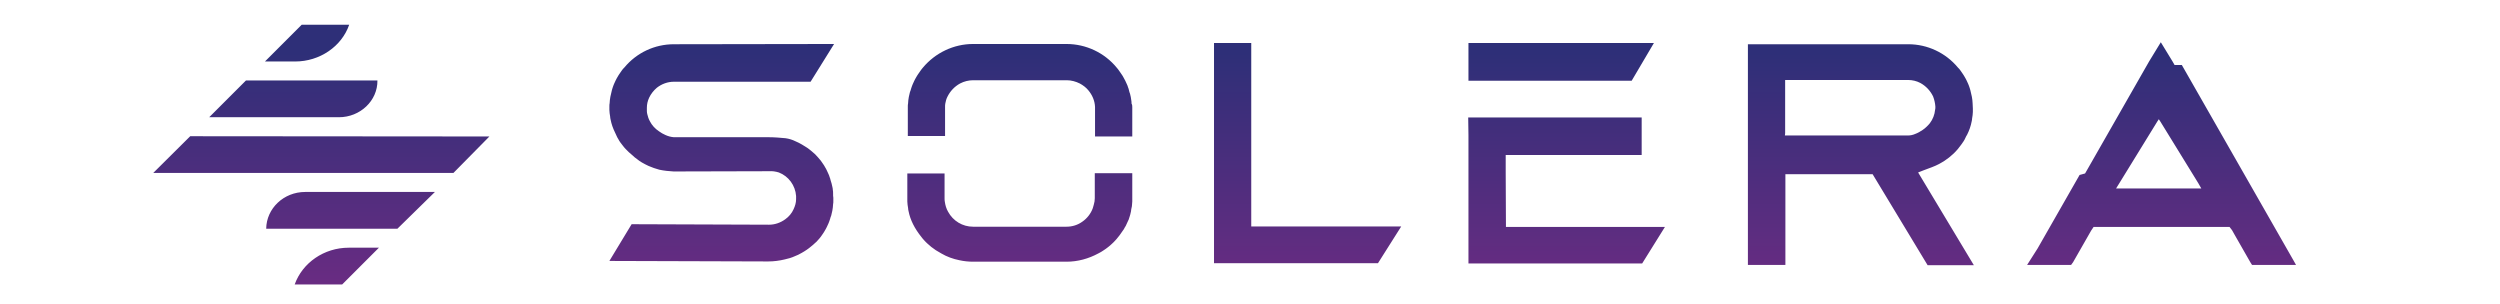
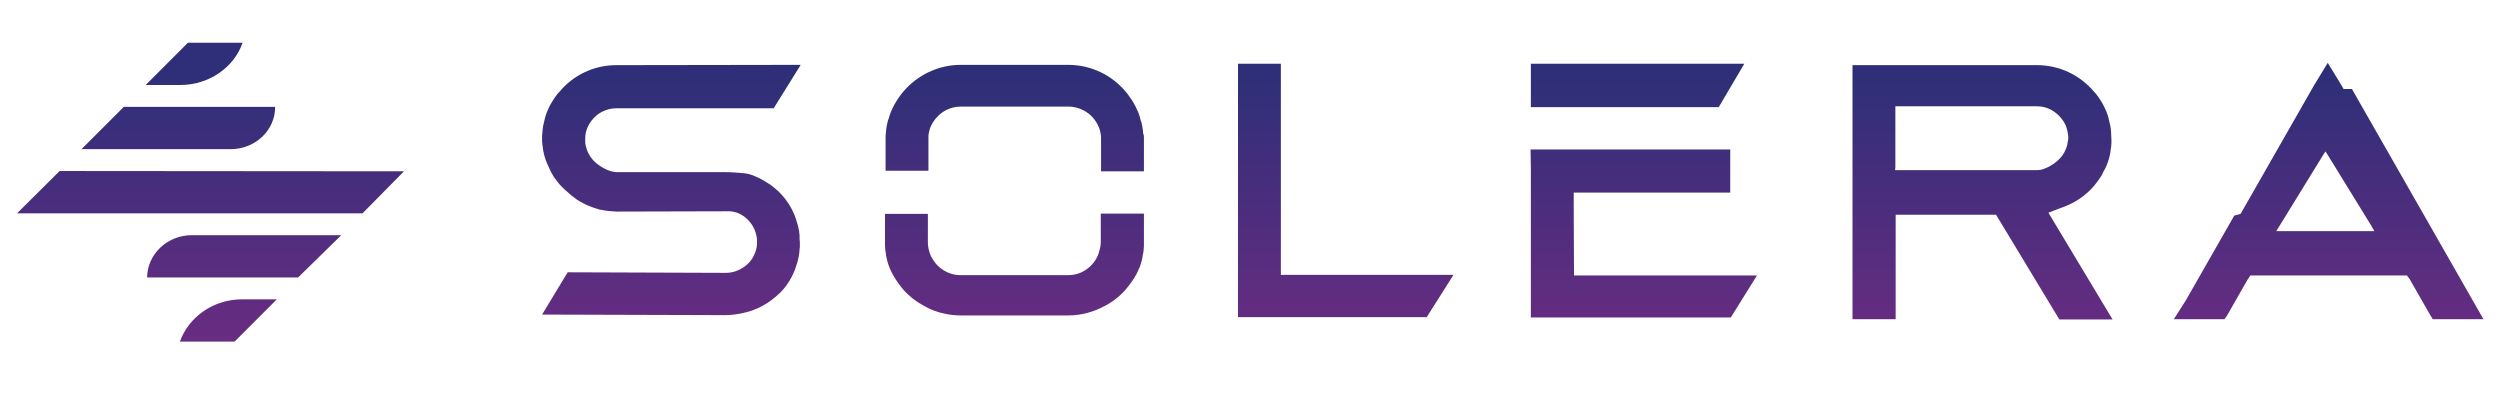
- <svg xmlns="http://www.w3.org/2000/svg" version="1.1" id="Layer_1" x="0px" y="0px" viewBox="0 0 1000.2 121.4" style="enable-background:new 0 0 1000.2 121.4;" xml:space="preserve">
-   <style type="text/css">
- 	.st0{fill:url(#SVGID_1_);}
- </style>
-   <linearGradient id="SVGID_1_" gradientUnits="userSpaceOnUse" x1="503.77" y1="99.507" x2="503.77" y2="-4.555" gradientTransform="matrix(1 0 0 -1 -13.8567 109.3305)">
-     <stop offset="0" style="stop-color:#2E2F78" />
-     <stop offset="0.109" style="stop-color:#2E2F78" />
-     <stop offset="1" style="stop-color:#692C82" />
-   </linearGradient>
-   <path class="st0" d="M917.7,104.4l-0.8-1.4l-0.8-1.4l-0.8-1.4l-0.8-1.4l-0.8-1.4l-0.8-1.4l-0.8-1.4l-0.8-1.4l-0.8-1.4l-0.8-1.4  l-0.8-1.4l-0.8-1.4l-0.8-1.4l-0.8-1.4l-0.8-1.4l-0.8-1.4l-0.8-1.4l-0.8-1.4l-0.8-1.4l-0.8-1.4l-0.8-1.4l-0.8-1.4l-0.8-1.4l-0.8-1.4  l-0.8-1.4l-0.8-1.4l-0.8-1.4l-0.8-1.4l-0.8-1.4l-0.8-1.4l-0.8-1.4l-0.8-1.4l-0.8-1.4l-0.8-1.4l-0.8-1.4l-0.8-1.4l-0.8-1.4l-0.8-1.4  l-0.8-1.4l-0.8-1.4l-0.8-1.4l-0.8-1.4l-0.8-1.4l-0.8-1.4l-0.8-1.4l-0.8-1.4l-0.8-1.4l-0.8-1.4l-0.8-1.4l-0.8-1.4l-0.8-1.4l-0.8-1.4  l-0.8-1.4l-0.8-1.4l-0.8-1.4l-0.8-1.4L870,26l-0.8-1.4l-4.7-7.7l-4.7,7.7l-0.8,1.4l-0.8,1.4l-0.8,1.4l-0.8,1.4l-0.8,1.4l-0.8,1.4  l-0.8,1.4l-0.8,1.4l-0.8,1.4l-0.8,1.4l-0.8,1.4l-0.8,1.4l-0.8,1.4l-0.8,1.4l-0.8,1.4l-0.8,1.4l-0.8,1.4l-0.8,1.4l-0.8,1.4l-0.8,1.4  l-0.8,1.4l-0.8,1.4l-0.8,1.4l-0.8,1.4l-0.8,1.4l-0.8,1.4l-0.8,1.4l-0.8,1.4l-0.8,1.4l-0.8,1.4l-0.8,1.4l-0.8,1.4L832,70l-0.8,1.4  l-0.8,1.4l-0.8,1.4l-0.8,1.4l-0.8,1.4l-0.8,1.4l-0.8,1.4l-0.8,1.4l-0.8,1.4l-0.8,1.4l-0.8,1.4l-0.8,1.4l-0.8,1.4l-0.8,1.4l-0.8,1.4  l-0.8,1.4l-0.8,1.4l-0.8,1.4l-0.8,1.4l-0.8,1.4l-0.8,1.4l-4.2,6.6l17.6,0l0.8-1.1l0.8-1.4l0.8-1.4l0.8-1.4l0.8-1.4l0.8-1.4l0.8-1.4  l0.8-1.4l0.8-1.4l0.8-1.4l1-1.5l54.4,0l1,1.3l0.9,1.6l0.8,1.4l0.8,1.4l0.8,1.4l0.8,1.4l0.8,1.4l0.8,1.4l0.8,1.4l0.8,1.4l0.7,1.1  l17.6,0L917.7,104.4z M846.6,75.4l1.3-2.1l0.8-1.3l0.8-1.3l0.8-1.3l0.8-1.3l0.8-1.3l0.8-1.3l0.8-1.3l0.8-1.3l0.8-1.3l0.8-1.3  l0.8-1.3l0.8-1.3l0.8-1.3l0.8-1.3l0.8-1.3l0.8-1.3l0.8-1.3l0.8-1.3l0.8-1.3l0.6-0.9l0.6,0.9l0.8,1.3l0.8,1.3l0.8,1.3l0.8,1.3  l0.8,1.3l0.8,1.3l0.8,1.3l0.8,1.3l0.8,1.3l0.8,1.3l0.8,1.3l0.8,1.3l0.8,1.3l0.8,1.3l0.8,1.3l0.8,1.3l0.8,1.3l0.8,1.3l0.8,1.3  l1.2,2.1L846.6,75.4z M789.2,41.3c0-0.5-0.1-0.9-0.1-1.3c-0.1-0.5-0.1-0.9-0.2-1.3c-0.1-0.5-0.2-0.9-0.3-1.3  c-0.1-0.5-0.2-0.9-0.3-1.3c-0.1-0.5-0.3-0.9-0.4-1.3c-0.2-0.5-0.3-0.9-0.5-1.3c-0.2-0.5-0.4-0.9-0.6-1.3c-0.2-0.5-0.5-0.9-0.7-1.3  c-0.3-0.5-0.5-0.9-0.8-1.3c-0.3-0.5-0.6-0.9-0.9-1.3c-0.3-0.5-0.7-0.9-1.1-1.3c-4.9-5.9-12.2-9.3-19.8-9.3h-64.2v87.4l0,0.9h15  l0-0.9v-35l0-0.4l34.9,0l22,36.4l18.5,0L767.4,69c0,0,4-1.6,5.5-2.1c1-0.4,2-0.8,2.9-1.3c0.8-0.4,1.5-0.9,2.2-1.3  c0.6-0.4,1.2-0.9,1.8-1.3c0.5-0.4,1-0.9,1.5-1.3c0.5-0.4,0.9-0.9,1.3-1.3c0.4-0.4,0.8-0.9,1.1-1.3c0.3-0.4,0.7-0.9,1-1.3  c0.3-0.4,0.6-0.9,0.9-1.3c0.3-0.4,0.5-0.9,0.7-1.3c0.2-0.4,0.4-0.9,0.7-1.3c0.2-0.4,0.4-0.9,0.6-1.3c0.2-0.4,0.3-0.9,0.5-1.3  c0.1-0.4,0.3-0.9,0.4-1.3c0.1-0.4,0.2-0.9,0.3-1.3c0.1-0.4,0.2-0.9,0.2-1.3c0.1-0.4,0.1-0.9,0.2-1.3c0-0.4,0.1-0.9,0.1-1.3  c0-0.4,0-0.7,0-1.1c0-0.1,0-0.2,0-0.3C789.2,42.1,789.2,41.7,789.2,41.3z M774.2,43.9c-0.2,2-0.9,3.8-2.1,5.4  c-0.4,0.5-0.8,0.9-1.2,1.3c-0.5,0.5-1.1,1-1.7,1.4c-0.9,0.6-1.9,1.2-3,1.6c-0.9,0.4-1.9,0.6-2.8,0.6h-49.3l0.1-0.9V32h49.2  c1.7,0,3.4,0.4,4.9,1.2c2.2,1.2,4,3.1,5.1,5.4c0.5,1.3,0.8,2.7,0.9,4c0,0.1,0,0.2,0,0.3C774.3,43.2,774.3,43.6,774.2,43.9z   M333.4,79.1c0,0.2,0,0.5,0,0.7c0,0.2,0,0.4,0,0.6c0,0.5,0,0.9-0.1,1.3c0,0.5-0.1,0.9-0.1,1.3c-0.1,0.5-0.1,0.9-0.2,1.3  c-0.1,0.5-0.2,0.9-0.3,1.3c-0.1,0.5-0.2,0.9-0.4,1.3c-0.1,0.5-0.3,0.9-0.4,1.3c-0.2,0.5-0.3,0.9-0.5,1.3c-0.2,0.5-0.4,0.9-0.6,1.3  c-0.2,0.5-0.5,0.9-0.7,1.3c-0.3,0.5-0.5,0.9-0.8,1.3c-0.3,0.5-0.6,0.9-0.9,1.3c-0.4,0.5-0.7,0.9-1.1,1.3c-0.4,0.5-0.8,0.9-1.3,1.3  c-0.5,0.5-1,0.9-1.5,1.3c-0.6,0.5-1.1,0.9-1.7,1.3c-0.7,0.5-1.4,0.9-2.1,1.3c-0.9,0.5-1.8,1-2.7,1.3c-1.3,0.6-2.7,1-4.1,1.3  c-2.1,0.5-4.3,0.8-6.6,0.8l-63.5-0.2l8.9-14.7l55,0.2c2.3,0,4.6-0.8,6.5-2.2c1.4-1,2.6-2.4,3.3-4c0.6-1.3,1-2.6,1-4  c0-0.2,0-0.4,0-0.6c0-0.2,0-0.5,0-0.7c-0.3-4.2-3-7.9-6.9-9.4c-1.3-0.4-2.6-0.6-3.9-0.5l-38.2,0.1c-1.9-0.1-3.8-0.3-5.7-0.7  c-1.5-0.4-2.9-0.9-4.3-1.5c-0.9-0.4-1.8-0.9-2.7-1.4c-0.7-0.4-1.4-0.9-2-1.4c-0.6-0.4-1.2-0.9-1.7-1.4c-0.5-0.4-1-0.9-1.5-1.3  c-0.4-0.4-0.9-0.9-1.3-1.3c-0.4-0.4-0.8-0.9-1.1-1.3c-0.3-0.4-0.7-0.9-1-1.3c-0.3-0.4-0.6-0.9-0.8-1.3c-0.3-0.4-0.5-0.9-0.7-1.3  c-0.2-0.4-0.4-0.9-0.6-1.3c-0.2-0.4-0.4-0.9-0.6-1.3c-0.2-0.4-0.3-0.9-0.5-1.3c-0.1-0.4-0.3-0.9-0.4-1.3c-0.1-0.4-0.2-0.9-0.3-1.3  c-0.1-0.4-0.2-0.9-0.2-1.3c-0.1-0.4-0.1-0.9-0.2-1.3c0-0.4-0.1-0.9-0.1-1.3c0-0.3,0-0.6,0-1c0-0.1,0-0.3,0-0.4c0-0.5,0-0.9,0.1-1.3  c0-0.5,0.1-0.9,0.1-1.3c0.1-0.5,0.1-0.9,0.2-1.3c0.1-0.5,0.2-0.9,0.3-1.3c0.1-0.5,0.2-0.9,0.3-1.3c0.1-0.5,0.3-0.9,0.4-1.3  c0.2-0.5,0.3-0.9,0.5-1.3c0.2-0.5,0.4-0.9,0.6-1.3c0.2-0.5,0.5-0.9,0.7-1.3c0.3-0.5,0.5-0.9,0.8-1.3c0.3-0.5,0.6-0.9,0.9-1.3  c0.3-0.5,0.7-0.9,1.1-1.3c4.9-5.9,12.1-9.3,19.8-9.3l64.1-0.1l-9.4,15.1l-54.7,0c-2.5,0-4.9,0.9-6.8,2.4c-1.3,1.1-2.4,2.5-3.1,4  c-0.6,1.3-0.9,2.6-0.9,4c0,0.1,0,0.3,0,0.4c0,0.3,0,0.6,0,1c0,0.5,0.1,0.9,0.2,1.3c0.2,0.9,0.5,1.8,1,2.7c0.8,1.6,2.1,3,3.6,4  c0.8,0.6,1.7,1.1,2.6,1.5c1.1,0.5,2.2,0.8,3.4,0.9l38.1,0c2.2,0,4.4,0.2,6.6,0.4c1.4,0.2,2.7,0.6,3.9,1.2c0.9,0.4,1.8,0.8,2.6,1.3  c0.7,0.4,1.4,0.9,2.1,1.3c0.6,0.4,1.2,0.9,1.7,1.3c0.5,0.4,1,0.9,1.5,1.3c0.4,0.4,0.8,0.9,1.2,1.3c0.4,0.4,0.7,0.9,1.1,1.3  c0.3,0.4,0.6,0.9,0.9,1.3c0.3,0.4,0.6,0.9,0.8,1.3c0.3,0.4,0.5,0.9,0.7,1.3c0.2,0.4,0.4,0.9,0.6,1.3c0.2,0.4,0.4,0.9,0.5,1.3  c0.2,0.4,0.3,0.9,0.4,1.3c0.1,0.4,0.3,0.9,0.4,1.3c0.1,0.4,0.2,0.9,0.3,1.3c0.1,0.4,0.2,0.9,0.2,1.3c0.1,0.4,0.1,0.9,0.1,1.3  C333.3,78.2,333.3,78.6,333.4,79.1z M652.8,32.3l-65.3,0l0-15.1l74.2,0L652.8,32.3z M500.6,90.6l60,0l-9.3,14.7l-65.6,0V17.2h14.9  v72.6L500.6,90.6z M453,42.9c0,0.2,0,0.4,0,0.6v6.1c0,1.7,0,3.3,0,5h-14.9V51l0,0v-7.6c0-0.2,0-0.4,0-0.6c-0.1-2.5-1.1-4.8-2.7-6.7  c-0.9-1.1-2.1-2-3.4-2.7c-1.6-0.8-3.4-1.3-5.2-1.3h-37.4c-1.8,0-3.6,0.4-5.3,1.3c-2.2,1.2-4,3.1-5.1,5.4c-0.2,0.4-0.4,0.9-0.5,1.3  c-0.1,0.4-0.2,0.9-0.3,1.3c-0.1,0.4-0.1,0.9-0.1,1.3c0,0.2,0,0.4,0,0.6v3h0v8.1h-14.9c0-1.7,0-3.3,0-5v-6.1c0-0.2,0-0.4,0-0.6  c0-0.5,0-0.9,0.1-1.3c0-0.5,0.1-0.9,0.1-1.3c0.1-0.5,0.1-0.9,0.2-1.3c0.1-0.5,0.2-0.9,0.3-1.3c0.1-0.5,0.2-0.9,0.4-1.3  c0.1-0.5,0.3-0.9,0.4-1.3c0.2-0.5,0.3-0.9,0.5-1.3c0.2-0.5,0.4-0.9,0.6-1.3c0.2-0.5,0.5-0.9,0.7-1.3c0.3-0.5,0.5-0.9,0.8-1.3  c0.3-0.5,0.6-0.9,0.9-1.3c0.3-0.5,0.7-0.9,1-1.3c5-6,12.4-9.5,20.1-9.5h37.4c7.8,0,15.2,3.5,20.1,9.5c0.4,0.4,0.7,0.9,1,1.3  c0.3,0.4,0.6,0.9,0.9,1.3c0.3,0.4,0.6,0.9,0.8,1.3c0.2,0.4,0.5,0.9,0.7,1.3c0.2,0.4,0.4,0.9,0.6,1.3c0.2,0.4,0.4,0.9,0.5,1.3  c0.2,0.4,0.3,0.9,0.4,1.3c0.1,0.4,0.2,0.9,0.4,1.3c0.1,0.4,0.2,0.9,0.3,1.3c0.1,0.4,0.1,0.9,0.2,1.3c0.1,0.4,0.1,0.9,0.1,1.3  C453,42,453,42.4,453,42.9z M453,73L453,73l0,6.2c0,0,0,0,0,0.1c0,0.5,0,0.9,0,1.3c0,0.5-0.1,0.9-0.1,1.3c0,0.5-0.1,0.9-0.2,1.3  c-0.1,0.5-0.2,0.9-0.2,1.3c-0.1,0.5-0.2,0.9-0.3,1.3c-0.1,0.5-0.3,0.9-0.4,1.3c-0.1,0.5-0.3,0.9-0.5,1.3c-0.2,0.5-0.4,0.9-0.6,1.3  c-0.2,0.5-0.4,0.9-0.7,1.3c-0.2,0.5-0.5,0.9-0.8,1.3c-0.3,0.5-0.6,0.9-0.9,1.3c-0.3,0.5-0.7,0.9-1,1.3c-0.4,0.5-0.7,0.9-1.1,1.3  c-0.4,0.5-0.9,0.9-1.3,1.3c-0.5,0.5-1,0.9-1.5,1.3c-0.6,0.5-1.2,0.9-1.8,1.3c-0.7,0.5-1.4,0.9-2.2,1.3c-3.9,2.1-8.2,3.3-12.7,3.3  h-37.4c-1.8,0-3.7-0.2-5.5-0.6c-2.5-0.5-5-1.4-7.2-2.7c-0.7-0.4-1.5-0.9-2.2-1.3c-0.6-0.4-1.2-0.9-1.8-1.3c-0.5-0.4-1-0.9-1.5-1.3  c-0.5-0.4-0.9-0.9-1.3-1.3c-0.4-0.4-0.8-0.9-1.1-1.3c-0.3-0.4-0.7-0.9-1-1.3c-0.3-0.4-0.6-0.9-0.9-1.3c-0.3-0.4-0.5-0.9-0.8-1.3  c-0.2-0.4-0.5-0.9-0.7-1.3c-0.2-0.4-0.4-0.9-0.6-1.3c-0.2-0.4-0.3-0.9-0.5-1.3c-0.1-0.4-0.3-0.9-0.4-1.3c-0.1-0.4-0.2-0.9-0.3-1.3  c-0.1-0.4-0.2-0.9-0.2-1.3c-0.1-0.4-0.1-0.9-0.2-1.3c0-0.4-0.1-0.9-0.1-1.3c0-0.4,0-0.8,0-1.3V73c0-1.2,0-2.4,0-3.6h14.9V73h0v6.4  c0,0.4,0,0.8,0.1,1.3c0.2,1.4,0.6,2.8,1.3,4c2,3.7,5.8,6,10,6h37.4c2.3,0,4.5-0.7,6.3-2c1.9-1.3,3.4-3.2,4.2-5.4  c0.3-0.9,0.5-1.8,0.7-2.7c0-0.4,0.1-0.8,0.1-1.3v-10H453V73z M602.5,90.8l63.6,0l-9.1,14.6l-69.5,0l0-0.7V54.1l-0.1-7.1l69.4,0l0,15  l-54.4,0l0,6.9L602.5,90.8L602.5,90.8z M118.1,24.6H106l14.7-14.7l18.9,0h0.1l0,0C136.7,18.6,127.9,24.6,118.1,24.6z M139.5,99.1  h12.1l-14.7,14.7l-18.9,0h-0.1l0,0C121,105.1,129.7,99.1,139.5,99.1z M122.1,76.8h51.9L159,91.5l-52.3,0h-0.2  C106.6,83.4,113.5,76.8,122.1,76.8z M135.6,46.9H83.7l14.7-14.7l52.5,0h0.1C151.1,40.3,144.1,46.9,135.6,46.9z M76.1,54.5l119.7,0.1  l-14.4,14.6h-1.4l-118.7,0L76.1,54.5z" />
+ <svg xmlns="http://www.w3.org/2000/svg" width="100%" height="100%" viewBox="0 0 869 140" version="1.1" xml:space="preserve" style="fill-rule:evenodd;clip-rule:evenodd;stroke-linejoin:round;stroke-miterlimit:2;">
+   <g id="Artboard1" transform="matrix(0.985953,0,0,0.99249,-43.3457,5.31116)">
+     <rect x="43.963" y="-5.351" width="880.75" height="140.598" style="fill:none;" />
+     <g transform="matrix(1.01425,0,0,1.00757,-12.198,-0.369807)">
+       <path d="M917.7,104.4L872.9,26L870,26L869.2,24.6L864.5,16.9L859.8,24.6L834.2,69.4L832,70L815.2,99.4L811,106L828.6,106L829.4,104.9L836.6,92.3L837.6,90.8L892,90.8L893,92.1L893.9,93.7L900.3,104.9L901,106L918.6,106L917.7,104.4ZM846.6,75.4L847.9,73.3L863.1,48.6L863.7,47.7L864.3,48.6L879.5,73.3L880.7,75.4L846.6,75.4ZM789.2,41.3C789.2,40.8 789.1,40.4 789.1,40C789,39.5 789,39.1 788.9,38.7C788.8,38.2 788.7,37.8 788.6,37.4C788.5,36.9 788.4,36.5 788.3,36.1C788.2,35.6 788,35.2 787.9,34.8C787.7,34.3 787.6,33.9 787.4,33.5C787.2,33 787,32.6 786.8,32.2C786.6,31.7 786.3,31.3 786.1,30.9C785.8,30.4 785.6,30 785.3,29.6C785,29.1 784.7,28.7 784.4,28.3C784.1,27.8 783.7,27.4 783.3,27C778.4,21.1 771.1,17.7 763.5,17.7L699.3,17.7L699.3,106L714.3,106L714.3,69.7L749.2,69.7L771.2,106.1L789.7,106.1L767.4,69C767.4,69 771.4,67.4 772.9,66.9C773.9,66.5 774.9,66.1 775.8,65.6C776.6,65.2 777.3,64.7 778,64.3C778.6,63.9 779.2,63.4 779.8,63C780.3,62.6 780.8,62.1 781.3,61.7C781.8,61.3 782.2,60.8 782.6,60.4C783,60 783.4,59.5 783.7,59.1C784,58.7 784.4,58.2 784.7,57.8C785,57.4 785.3,56.9 785.6,56.5C785.9,56.1 786.1,55.6 786.3,55.2C786.5,54.8 786.7,54.3 787,53.9C787.2,53.5 787.4,53 787.6,52.6C787.8,52.2 787.9,51.7 788.1,51.3C788.2,50.9 788.4,50.4 788.5,50C788.6,49.6 788.7,49.1 788.8,48.7C788.9,48.3 789,47.8 789,47.4C789.1,47 789.1,46.5 789.2,46.1C789.2,45.7 789.3,45.2 789.3,44.8L789.3,43.4C789.2,42.1 789.2,41.7 789.2,41.3ZM774.2,43.9C774,45.9 773.3,47.7 772.1,49.3C771.7,49.8 771.3,50.2 770.9,50.6C770.4,51.1 769.8,51.6 769.2,52C768.3,52.6 767.3,53.2 766.2,53.6C765.3,54 764.3,54.2 763.4,54.2L714.1,54.2L714.2,53.3L714.2,32L763.4,32C765.1,32 766.8,32.4 768.3,33.2C770.5,34.4 772.3,36.3 773.4,38.6C773.9,39.9 774.2,41.3 774.3,42.6L774.3,42.9C774.3,43.2 774.3,43.6 774.2,43.9ZM333.4,79.1L333.4,80.4C333.4,80.9 333.4,81.3 333.3,81.7C333.3,82.2 333.2,82.6 333.2,83C333.1,83.5 333.1,83.9 333,84.3C332.9,84.8 332.8,85.2 332.7,85.6C332.6,86.1 332.5,86.5 332.3,86.9C332.2,87.4 332,87.8 331.9,88.2C331.7,88.7 331.6,89.1 331.4,89.5C331.2,90 331,90.4 330.8,90.8C330.6,91.3 330.3,91.7 330.1,92.1C329.8,92.6 329.6,93 329.3,93.4C329,93.9 328.7,94.3 328.4,94.7C328,95.2 327.7,95.6 327.3,96C326.9,96.5 326.5,96.9 326,97.3C325.5,97.8 325,98.2 324.5,98.6C323.9,99.1 323.4,99.5 322.8,99.9C322.1,100.4 321.4,100.8 320.7,101.2C319.8,101.7 318.9,102.2 318,102.5C316.7,103.1 315.3,103.5 313.9,103.8C311.8,104.3 309.6,104.6 307.3,104.6L243.8,104.4L252.7,89.7L307.7,89.9C310,89.9 312.3,89.1 314.2,87.7C315.6,86.7 316.8,85.3 317.5,83.7C318.1,82.4 318.5,81.1 318.5,79.7L318.5,78.4C318.2,74.2 315.5,70.5 311.6,69C310.3,68.6 309,68.4 307.7,68.5L269.5,68.6C267.6,68.5 265.7,68.3 263.8,67.9C262.3,67.5 260.9,67 259.5,66.4C258.6,66 257.7,65.5 256.8,65C256.1,64.6 255.4,64.1 254.8,63.6C254.2,63.2 253.6,62.7 253.1,62.2C252.6,61.8 252.1,61.3 251.6,60.9C251.2,60.5 250.7,60 250.3,59.6C249.9,59.2 249.5,58.7 249.2,58.3C248.9,57.9 248.5,57.4 248.2,57C247.9,56.6 247.6,56.1 247.4,55.7C247.1,55.3 246.9,54.8 246.7,54.4C246.5,54 246.3,53.5 246.1,53.1C245.9,52.7 245.7,52.2 245.5,51.8C245.3,51.4 245.2,50.9 245,50.5C244.9,50.1 244.7,49.6 244.6,49.2C244.5,48.8 244.4,48.3 244.3,47.9C244.2,47.5 244.1,47 244.1,46.6C244,46.2 244,45.7 243.9,45.3C243.9,44.9 243.8,44.4 243.8,44L243.8,42.6C243.8,42.1 243.8,41.7 243.9,41.3C243.9,40.8 244,40.4 244,40C244.1,39.5 244.1,39.1 244.2,38.7C244.3,38.2 244.4,37.8 244.5,37.4C244.6,36.9 244.7,36.5 244.8,36.1C244.9,35.6 245.1,35.2 245.2,34.8C245.4,34.3 245.5,33.9 245.7,33.5C245.9,33 246.1,32.6 246.3,32.2C246.5,31.7 246.8,31.3 247,30.9C247.3,30.4 247.5,30 247.8,29.6C248.1,29.1 248.4,28.7 248.7,28.3C249,27.8 249.4,27.4 249.8,27C254.7,21.1 261.9,17.7 269.6,17.7L333.7,17.6L324.3,32.7L269.6,32.7C267.1,32.7 264.7,33.6 262.8,35.1C261.5,36.2 260.4,37.6 259.7,39.1C259.1,40.4 258.8,41.7 258.8,43.1L258.8,44.5C258.8,45 258.9,45.4 259,45.8C259.2,46.7 259.5,47.6 260,48.5C260.8,50.1 262.1,51.5 263.6,52.5C264.4,53.1 265.3,53.6 266.2,54C267.3,54.5 268.4,54.8 269.6,54.9L307.7,54.9C309.9,54.9 312.1,55.1 314.3,55.3C315.7,55.5 317,55.9 318.2,56.5C319.1,56.9 320,57.3 320.8,57.8C321.5,58.2 322.2,58.7 322.9,59.1C323.5,59.5 324.1,60 324.6,60.4C325.1,60.8 325.6,61.3 326.1,61.7C326.5,62.1 326.9,62.6 327.3,63C327.7,63.4 328,63.9 328.4,64.3C328.7,64.7 329,65.2 329.3,65.6C329.6,66 329.9,66.5 330.1,66.9C330.4,67.3 330.6,67.8 330.8,68.2C331,68.6 331.2,69.1 331.4,69.5C331.6,69.9 331.8,70.4 331.9,70.8C332.1,71.2 332.2,71.7 332.3,72.1C332.4,72.5 332.6,73 332.7,73.4C332.8,73.8 332.9,74.3 333,74.7C333.1,75.1 333.2,75.6 333.2,76C333.3,76.4 333.3,76.9 333.3,77.3C333.3,78.2 333.3,78.6 333.4,79.1ZM652.8,32.3L587.5,32.3L587.5,17.2L661.7,17.2L652.8,32.3ZM500.6,90.6L560.6,90.6L551.3,105.3L485.7,105.3L485.7,17.2L500.6,17.2L500.6,90.6ZM453,42.9L453,54.6L438.1,54.6L438.1,42.8C438,40.3 437,38 435.4,36.1C434.5,35 433.3,34.1 432,33.4C430.4,32.6 428.6,32.1 426.8,32.1L389.4,32.1C387.6,32.1 385.8,32.5 384.1,33.4C381.9,34.6 380.1,36.5 379,38.8C378.8,39.2 378.6,39.7 378.5,40.1C378.4,40.5 378.3,41 378.2,41.4C378.1,41.8 378.1,42.3 378.1,42.7L378.1,54.4L363.2,54.4L363.2,42.7C363.2,42.2 363.2,41.8 363.3,41.4C363.3,40.9 363.4,40.5 363.4,40.1C363.5,39.6 363.5,39.2 363.6,38.8C363.7,38.3 363.8,37.9 363.9,37.5C364,37 364.1,36.6 364.3,36.2C364.4,35.7 364.6,35.3 364.7,34.9C364.9,34.4 365,34 365.2,33.6C365.4,33.1 365.6,32.7 365.8,32.3C366,31.8 366.3,31.4 366.5,31C366.8,30.5 367,30.1 367.3,29.7C367.6,29.2 367.9,28.8 368.2,28.4C368.5,27.9 368.9,27.5 369.2,27.1C374.2,21.1 381.6,17.6 389.3,17.6L426.7,17.6C434.5,17.6 441.9,21.1 446.8,27.1C447.2,27.5 447.5,28 447.8,28.4C448.1,28.8 448.4,29.3 448.7,29.7C449,30.1 449.3,30.6 449.5,31C449.7,31.4 450,31.9 450.2,32.3C450.4,32.7 450.6,33.2 450.8,33.6C451,34 451.2,34.5 451.3,34.9C451.5,35.3 451.6,35.8 451.7,36.2C451.8,36.6 451.9,37.1 452.1,37.5C452.2,37.9 452.3,38.4 452.4,38.8C452.5,39.2 452.5,39.7 452.6,40.1C452.7,40.5 452.7,41 452.7,41.4C453,42 453,42.4 453,42.9ZM453,69.3L453,80.6C453,81.1 452.9,81.5 452.9,81.9C452.9,82.4 452.8,82.8 452.7,83.2C452.6,83.7 452.5,84.1 452.5,84.5C452.4,85 452.3,85.4 452.2,85.8C452.1,86.3 451.9,86.7 451.8,87.1C451.7,87.6 451.5,88 451.3,88.4C451.1,88.9 450.9,89.3 450.7,89.7C450.5,90.2 450.3,90.6 450,91C449.8,91.5 449.5,91.9 449.2,92.3C448.9,92.8 448.6,93.2 448.3,93.6C448,94.1 447.6,94.5 447.3,94.9C446.9,95.4 446.6,95.8 446.2,96.2C445.8,96.7 445.3,97.1 444.9,97.5C444.4,98 443.9,98.4 443.4,98.8C442.8,99.3 442.2,99.7 441.6,100.1C440.9,100.6 440.2,101 439.4,101.4C435.5,103.5 431.2,104.7 426.7,104.7L389.3,104.7C387.5,104.7 385.6,104.5 383.8,104.1C381.3,103.6 378.8,102.7 376.6,101.4C375.9,101 375.1,100.5 374.4,100.1C373.8,99.7 373.2,99.2 372.6,98.8C372.1,98.4 371.6,97.9 371.1,97.5C370.6,97.1 370.2,96.6 369.8,96.2C369.4,95.8 369,95.3 368.7,94.9C368.4,94.5 368,94 367.7,93.6C367.4,93.2 367.1,92.7 366.8,92.3C366.5,91.9 366.3,91.4 366,91C365.8,90.6 365.5,90.1 365.3,89.7C365.1,89.3 364.9,88.8 364.7,88.4C364.5,88 364.4,87.5 364.2,87.1C364.1,86.7 363.9,86.2 363.8,85.8C363.7,85.4 363.6,84.9 363.5,84.5C363.4,84.1 363.3,83.6 363.3,83.2C363.2,82.8 363.2,82.3 363.1,81.9C363.1,81.5 363,81 363,80.6L363,69.4L377.9,69.4L377.9,79.4C377.9,79.8 377.9,80.2 378,80.7C378.2,82.1 378.6,83.5 379.3,84.7C381.3,88.4 385.1,90.7 389.3,90.7L426.7,90.7C429,90.7 431.2,90 433,88.7C434.9,87.4 436.4,85.5 437.2,83.3C437.5,82.4 437.7,81.5 437.9,80.6C437.9,80.2 438,79.8 438,79.3L438,69.3L453,69.3ZM602.5,90.8L666.1,90.8L657,105.4L587.5,105.4L587.5,54.1L587.4,47L656.8,47L656.8,62L602.4,62L602.4,68.9L602.5,90.8ZM118.1,24.6L106,24.6L120.7,9.9L139.7,9.9C136.7,18.6 127.9,24.6 118.1,24.6ZM139.5,99.1L151.6,99.1L136.9,113.8L117.9,113.8C121,105.1 129.7,99.1 139.5,99.1ZM122.1,76.8L174,76.8L159,91.5L106.5,91.5C106.6,83.4 113.5,76.8 122.1,76.8ZM135.6,46.9L83.7,46.9L98.4,32.2L151,32.2C151.1,40.3 144.1,46.9 135.6,46.9ZM76.1,54.5L195.8,54.6L181.4,69.2L61.3,69.2L76.1,54.5Z" style="fill:url(#_Linear1);fill-rule:nonzero;" />
+     </g>
+   </g>
+   <defs>
+     <linearGradient id="_Linear1" x1="0" y1="0" x2="1" y2="0" gradientUnits="userSpaceOnUse" gradientTransform="matrix(6.37192e-15,104.061,-104.061,6.37192e-15,489.913,9.824)">
+       <stop offset="0" style="stop-color:rgb(46,47,120);stop-opacity:1" />
+       <stop offset="0.11" style="stop-color:rgb(46,47,120);stop-opacity:1" />
+       <stop offset="1" style="stop-color:rgb(105,44,130);stop-opacity:1" />
+     </linearGradient>
+   </defs>
</svg>
